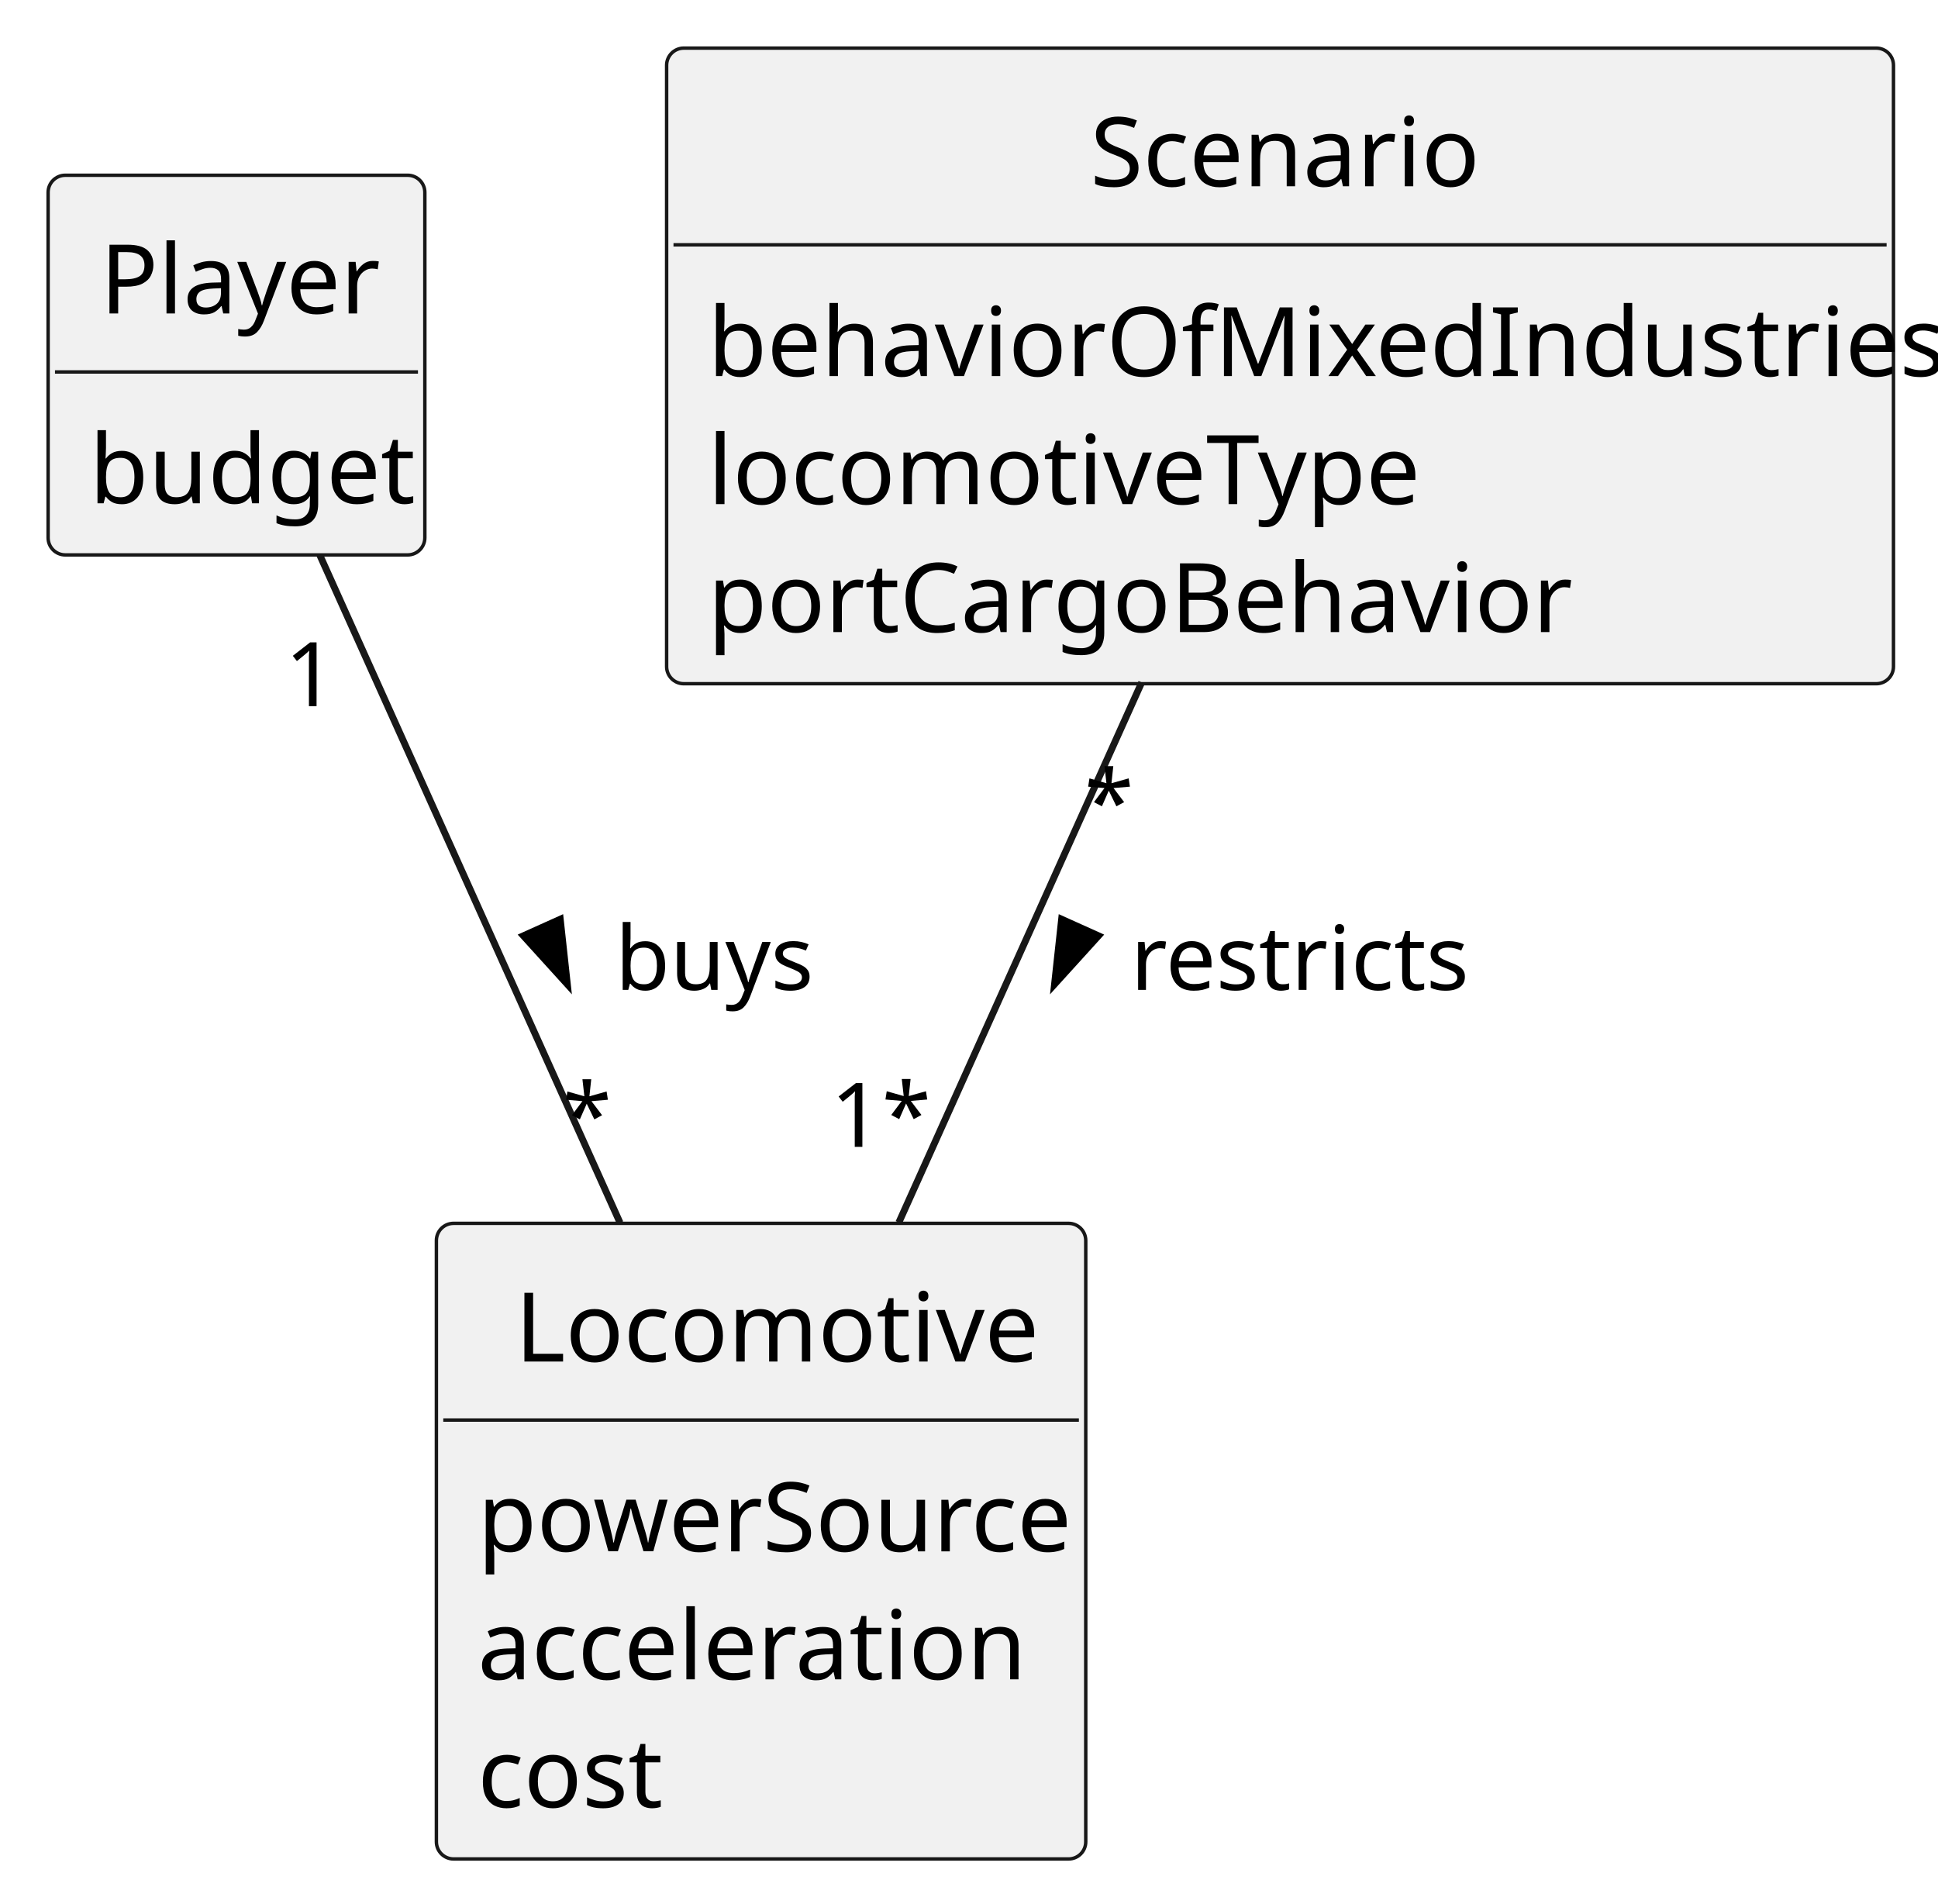
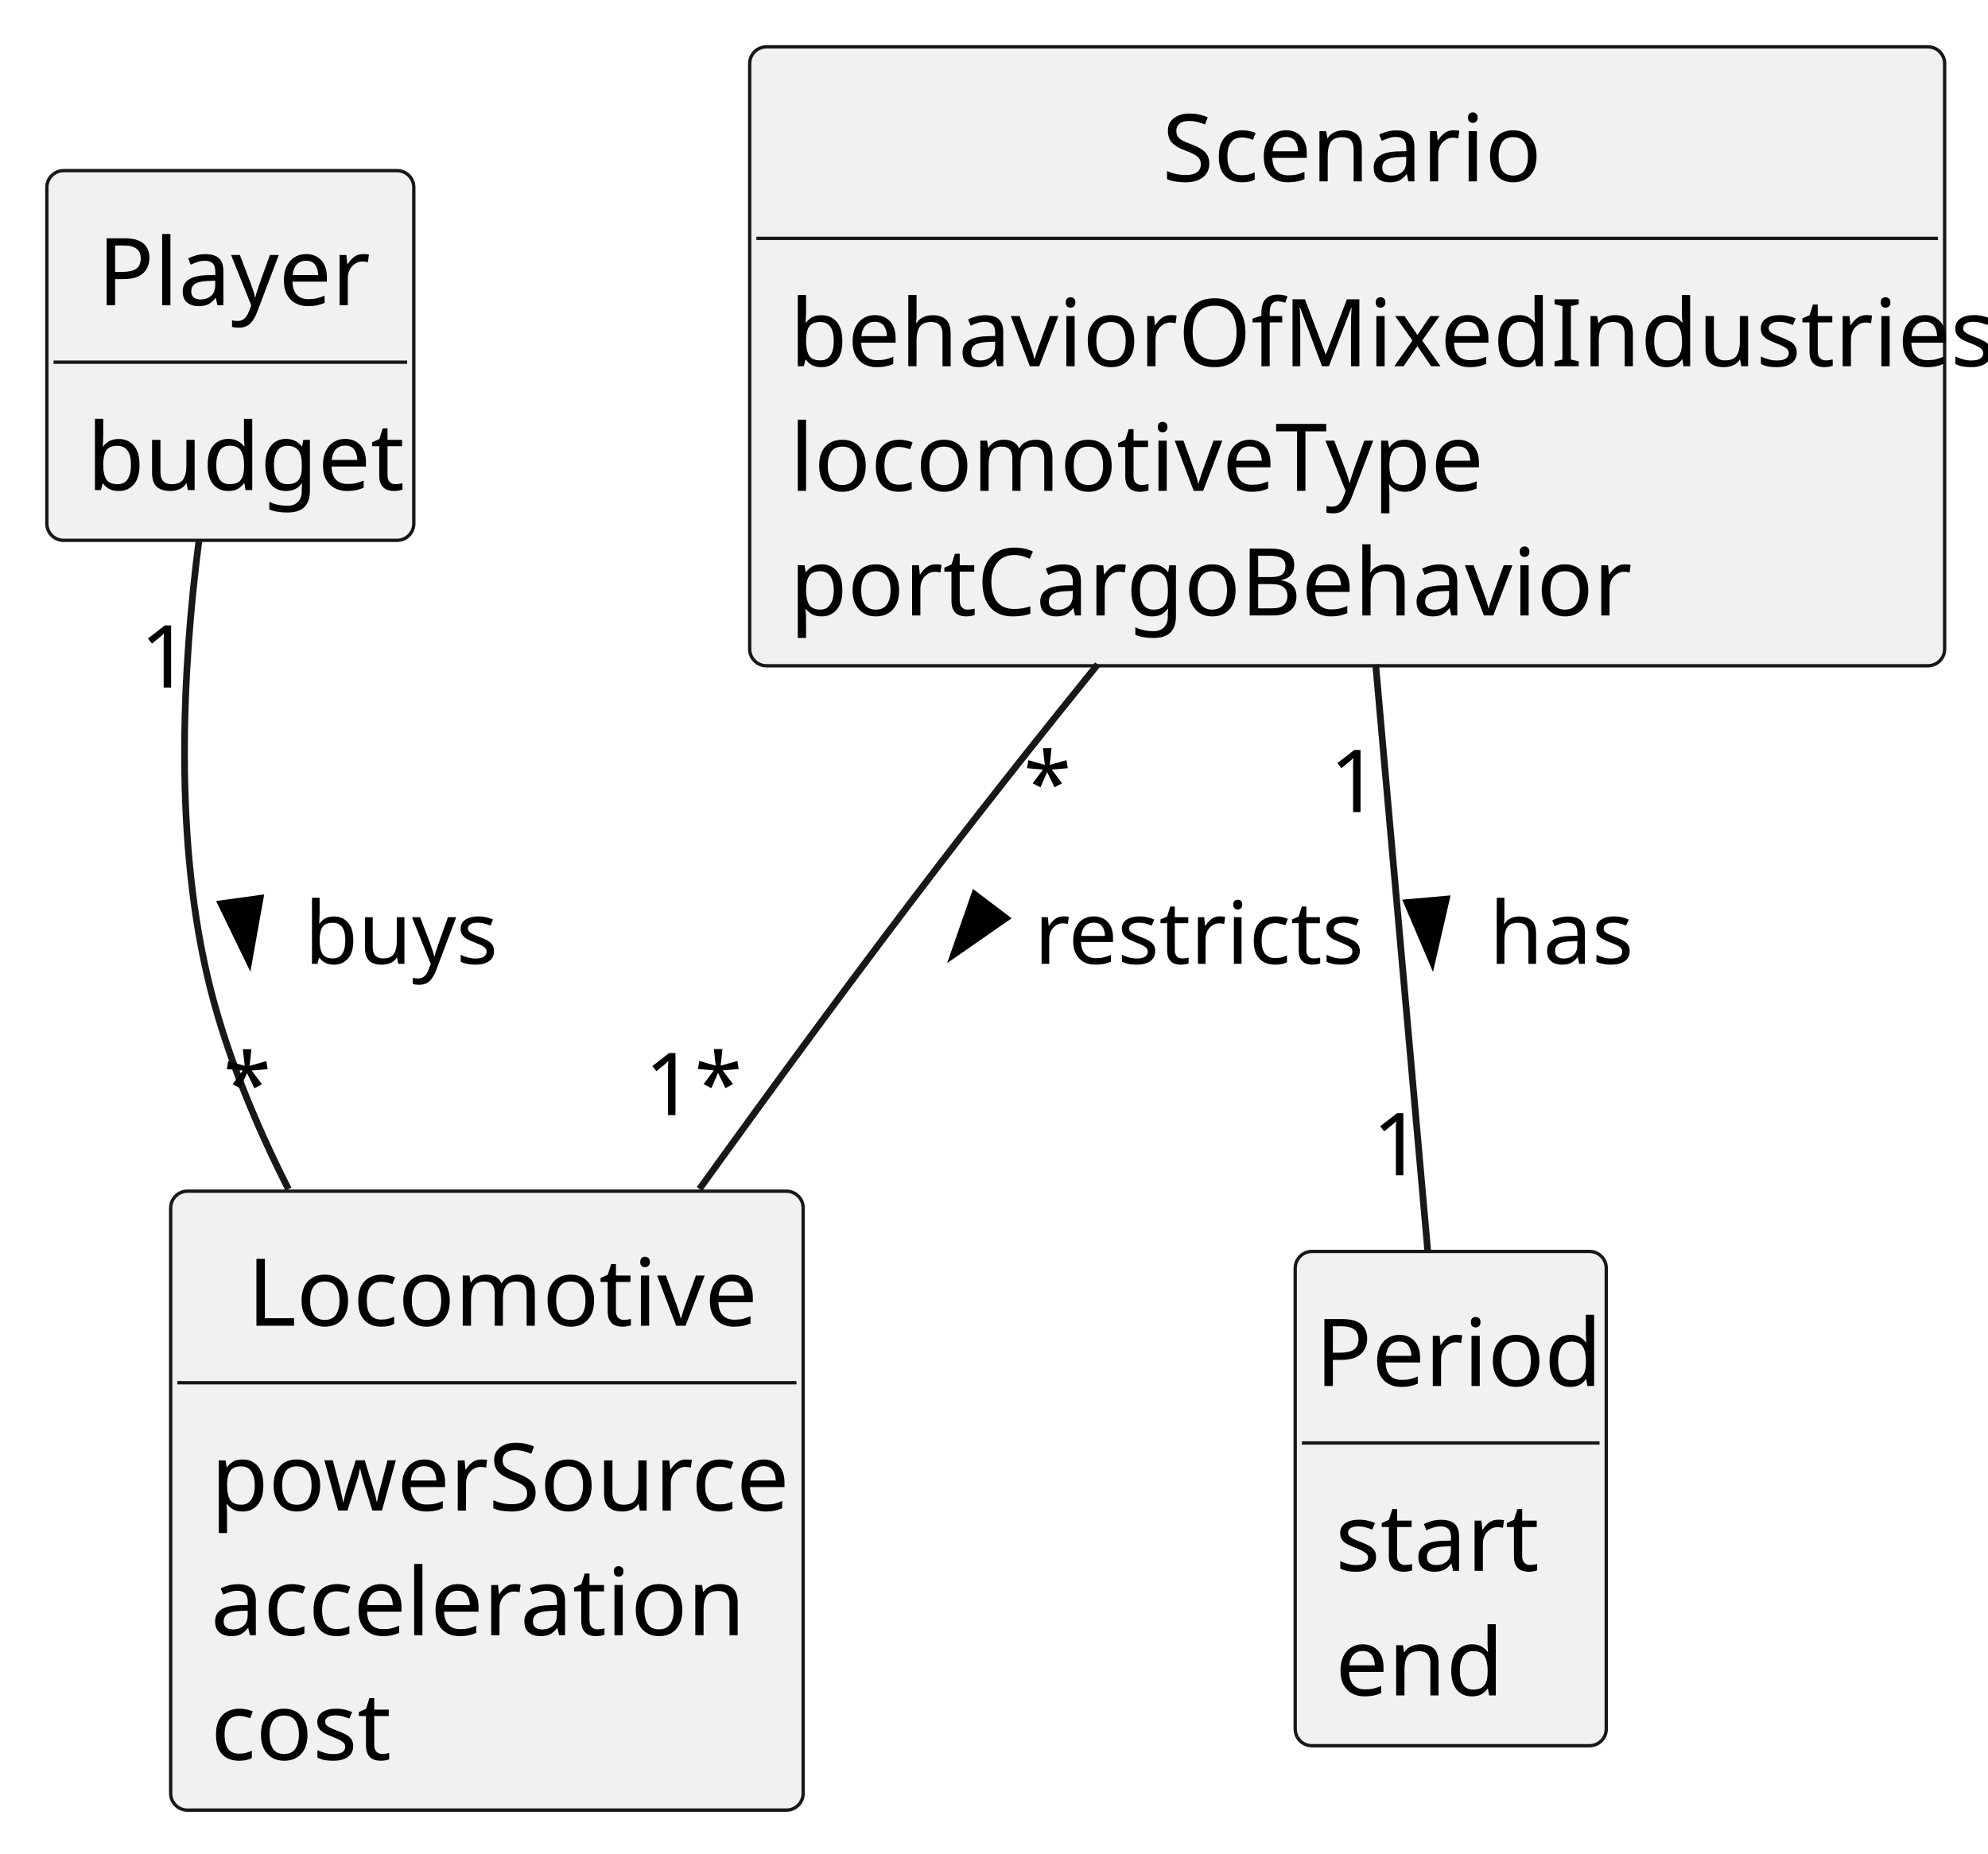
- <svg xmlns="http://www.w3.org/2000/svg" contentStyleType="text/css" height="277px" preserveAspectRatio="none" style="width:282px;height:277px;background:#FFFFFF;" version="1.1" viewBox="0 0 282 277" width="282px" zoomAndPan="magnify">
+ <svg xmlns="http://www.w3.org/2000/svg" contentStyleType="text/css" height="277px" preserveAspectRatio="none" style="width:297px;height:277px;background:#FFFFFF;" version="1.1" viewBox="0 0 297 277" width="297px" zoomAndPan="magnify">
  <defs />
  <g>
    <g id="elem_Player">
      <rect codeLine="12" fill="#F1F1F1" height="55.242" id="Player" rx="2.5" ry="2.5" style="stroke:#181818;stroke-width:0.5;" width="54.82" x="7" y="25.5" />
      <text fill="#000000" font-family="sans-serif" font-size="14" lengthAdjust="spacing" textLength="39.683" x="14.569" y="45.607">Player</text>
      <line style="stroke:#181818;stroke-width:0.5;" x1="8" x2="60.82" y1="54.121" y2="54.121" />
      <text fill="#000000" font-family="sans-serif" font-size="14" lengthAdjust="spacing" textLength="42.82" x="13" y="73.228">budget</text>
    </g>
    <g id="elem_Locomotive">
-       <rect codeLine="16" fill="#F1F1F1" height="92.484" id="Locomotive" rx="2.5" ry="2.5" style="stroke:#181818;stroke-width:0.5;" width="94.489" x="63.5" y="178" />
-       <text fill="#000000" font-family="sans-serif" font-size="14" lengthAdjust="spacing" textLength="71.593" x="74.948" y="198.107">Locomotive</text>
-       <line style="stroke:#181818;stroke-width:0.5;" x1="64.5" x2="156.989" y1="206.621" y2="206.621" />
-       <text fill="#000000" font-family="sans-serif" font-size="14" lengthAdjust="spacing" textLength="82.489" x="69.5" y="225.728">powerSource</text>
-       <text fill="#000000" font-family="sans-serif" font-size="14" lengthAdjust="spacing" textLength="75.489" x="69.5" y="244.35">acceleration</text>
-       <text fill="#000000" font-family="sans-serif" font-size="14" lengthAdjust="spacing" textLength="25.676" x="69.5" y="262.971">cost</text>
+       <rect codeLine="16" fill="#F1F1F1" height="92.484" id="Locomotive" rx="2.5" ry="2.5" style="stroke:#181818;stroke-width:0.5;" width="94.489" x="25.5" y="178" />
+       <text fill="#000000" font-family="sans-serif" font-size="14" lengthAdjust="spacing" textLength="71.593" x="36.948" y="198.107">Locomotive</text>
+       <line style="stroke:#181818;stroke-width:0.5;" x1="26.5" x2="118.989" y1="206.621" y2="206.621" />
+       <text fill="#000000" font-family="sans-serif" font-size="14" lengthAdjust="spacing" textLength="82.489" x="31.5" y="225.728">powerSource</text>
+       <text fill="#000000" font-family="sans-serif" font-size="14" lengthAdjust="spacing" textLength="75.489" x="31.5" y="244.35">acceleration</text>
+       <text fill="#000000" font-family="sans-serif" font-size="14" lengthAdjust="spacing" textLength="25.676" x="31.5" y="262.971">cost</text>
    </g>
    <g id="elem_Scenario">
-       <rect codeLine="22" fill="#F1F1F1" height="92.484" id="Scenario" rx="2.5" ry="2.5" style="stroke:#181818;stroke-width:0.5;" width="178.523" x="97" y="7" />
-       <text fill="#000000" font-family="sans-serif" font-size="14" lengthAdjust="spacing" textLength="55.255" x="158.634" y="27.107">Scenario</text>
-       <line style="stroke:#181818;stroke-width:0.5;" x1="98" x2="274.523" y1="35.621" y2="35.621" />
-       <text fill="#000000" font-family="sans-serif" font-size="14" lengthAdjust="spacing" textLength="166.523" x="103" y="54.728">behaviorOfMixedIndustries</text>
-       <text fill="#000000" font-family="sans-serif" font-size="14" lengthAdjust="spacing" textLength="98.041" x="103" y="73.35">locomotiveType</text>
-       <text fill="#000000" font-family="sans-serif" font-size="14" lengthAdjust="spacing" textLength="117.51" x="103" y="91.971">portCargoBehavior</text>
+       <rect codeLine="22" fill="#F1F1F1" height="92.484" id="Scenario" rx="2.5" ry="2.5" style="stroke:#181818;stroke-width:0.5;" width="178.523" x="112" y="7" />
+       <text fill="#000000" font-family="sans-serif" font-size="14" lengthAdjust="spacing" textLength="55.255" x="173.634" y="27.107">Scenario</text>
+       <line style="stroke:#181818;stroke-width:0.5;" x1="113" x2="289.523" y1="35.621" y2="35.621" />
+       <text fill="#000000" font-family="sans-serif" font-size="14" lengthAdjust="spacing" textLength="166.523" x="118" y="54.728">behaviorOfMixedIndustries</text>
+       <text fill="#000000" font-family="sans-serif" font-size="14" lengthAdjust="spacing" textLength="98.041" x="118" y="73.35">locomotiveType</text>
+       <text fill="#000000" font-family="sans-serif" font-size="14" lengthAdjust="spacing" textLength="117.51" x="118" y="91.971">portCargoBehavior</text>
+     </g>
+     <g id="elem_Period">
+       <rect codeLine="28" fill="#F1F1F1" height="73.863" id="Period" rx="2.5" ry="2.5" style="stroke:#181818;stroke-width:0.5;" width="46.469" x="193.5" y="187" />
+       <text fill="#000000" font-family="sans-serif" font-size="14" lengthAdjust="spacing" textLength="40.469" x="196.5" y="207.107">Period</text>
+       <line style="stroke:#181818;stroke-width:0.5;" x1="194.5" x2="238.969" y1="215.621" y2="215.621" />
+       <text fill="#000000" font-family="sans-serif" font-size="14" lengthAdjust="spacing" textLength="27.227" x="199.5" y="234.728">start</text>
+       <text fill="#000000" font-family="sans-serif" font-size="14" lengthAdjust="spacing" textLength="23.358" x="199.5" y="253.35">end</text>
    </g>
    <g id="link_Player_Locomotive">
-       <path codeLine="28" d="M46.54,80.78 C58.26,106.84 76.29,146.93 90.22,177.91 " fill="none" id="Player-Locomotive" style="stroke:#181818;stroke-width:1.0;" />
-       <polygon fill="#000000" points="82.551,143.206,81.521,133.751,76.161,136.162,82.551,143.206" style="stroke:#000000;stroke-width:1.0;" />
-       <text fill="#000000" font-family="sans-serif" font-size="13" lengthAdjust="spacing" textLength="27.46" x="89.5" y="144.028">buys</text>
-       <text fill="#000000" font-family="sans-serif" font-size="13" lengthAdjust="spacing" textLength="7.23" x="41.453" y="102.75">1</text>
-       <text fill="#000000" font-family="sans-serif" font-size="13" lengthAdjust="spacing" textLength="5.059" x="81.843" y="166.906">*</text>
+       <path codeLine="33" d="M29.72,80.77 C27.27,99.82 25.84,125.85 31.5,148 C34.07,158.06 38.3,168.23 43.09,177.69 " fill="none" id="Player-Locomotive" style="stroke:#181818;stroke-width:1.0;" />
+       <polygon fill="#000000" points="37.183,143.599,38.859,134.237,33.036,135.04,37.183,143.599" style="stroke:#000000;stroke-width:1.0;" />
+       <text fill="#000000" font-family="sans-serif" font-size="13" lengthAdjust="spacing" textLength="27.46" x="45.5" y="144.028">buys</text>
+       <text fill="#000000" font-family="sans-serif" font-size="13" lengthAdjust="spacing" textLength="7.23" x="20.954" y="102.738">1</text>
+       <text fill="#000000" font-family="sans-serif" font-size="13" lengthAdjust="spacing" textLength="5.059" x="33.372" y="166.654">*</text>
    </g>
    <g id="link_Scenario_Locomotive">
-       <path codeLine="29" d="M166.13,99.29 C155.19,123.63 141.73,153.56 130.79,177.88 " fill="none" id="Scenario-Locomotive" style="stroke:#181818;stroke-width:1.0;" />
-       <polygon fill="#000000" points="153.449,143.206,159.839,136.162,154.479,133.751,153.449,143.206" style="stroke:#000000;stroke-width:1.0;" />
-       <text fill="#000000" font-family="sans-serif" font-size="13" lengthAdjust="spacing" textLength="45.5" x="164.5" y="144.028">restricts</text>
-       <text fill="#000000" font-family="sans-serif" font-size="13" lengthAdjust="spacing" textLength="5.059" x="157.81" y="121.351">*</text>
-       <text fill="#000000" font-family="sans-serif" font-size="13" lengthAdjust="spacing" textLength="12.289" x="120.874" y="166.872">1*</text>
+       <path codeLine="34" d="M163.99,99.28 C156.12,109 147.96,119.28 140.5,129 C128.48,144.66 115.7,162.11 104.5,177.67 " fill="none" id="Scenario-Locomotive" style="stroke:#181818;stroke-width:1.0;" />
+       <polygon fill="#000000" points="142.477,142.628,150.286,137.2,145.604,133.647,142.477,142.628" style="stroke:#000000;stroke-width:1.0;" />
+       <text fill="#000000" font-family="sans-serif" font-size="13" lengthAdjust="spacing" textLength="45.5" x="154.5" y="144.028">restricts</text>
+       <text fill="#000000" font-family="sans-serif" font-size="13" lengthAdjust="spacing" textLength="5.059" x="152.905" y="121.682">*</text>
+       <text fill="#000000" font-family="sans-serif" font-size="13" lengthAdjust="spacing" textLength="12.289" x="96.304" y="166.631">1*</text>
+     </g>
+     <g id="link_Scenario_Period">
+       <path codeLine="35" d="M205.52,99.29 C207.96,126.76 211.03,161.34 213.3,186.95 " fill="none" id="Scenario-Period" style="stroke:#181818;stroke-width:1.0;" />
+       <polygon fill="#000000" points="213.942,143.626,216.07,134.356,210.215,134.876,213.942,143.626" style="stroke:#000000;stroke-width:1.0;" />
+       <text fill="#000000" font-family="sans-serif" font-size="13" lengthAdjust="spacing" textLength="20.96" x="222.5" y="144.028">has</text>
+       <text fill="#000000" font-family="sans-serif" font-size="13" lengthAdjust="spacing" textLength="7.23" x="198.648" y="121.351">1</text>
+       <text fill="#000000" font-family="sans-serif" font-size="13" lengthAdjust="spacing" textLength="7.23" x="205.043" y="175.619">1</text>
    </g>
  </g>
</svg>
